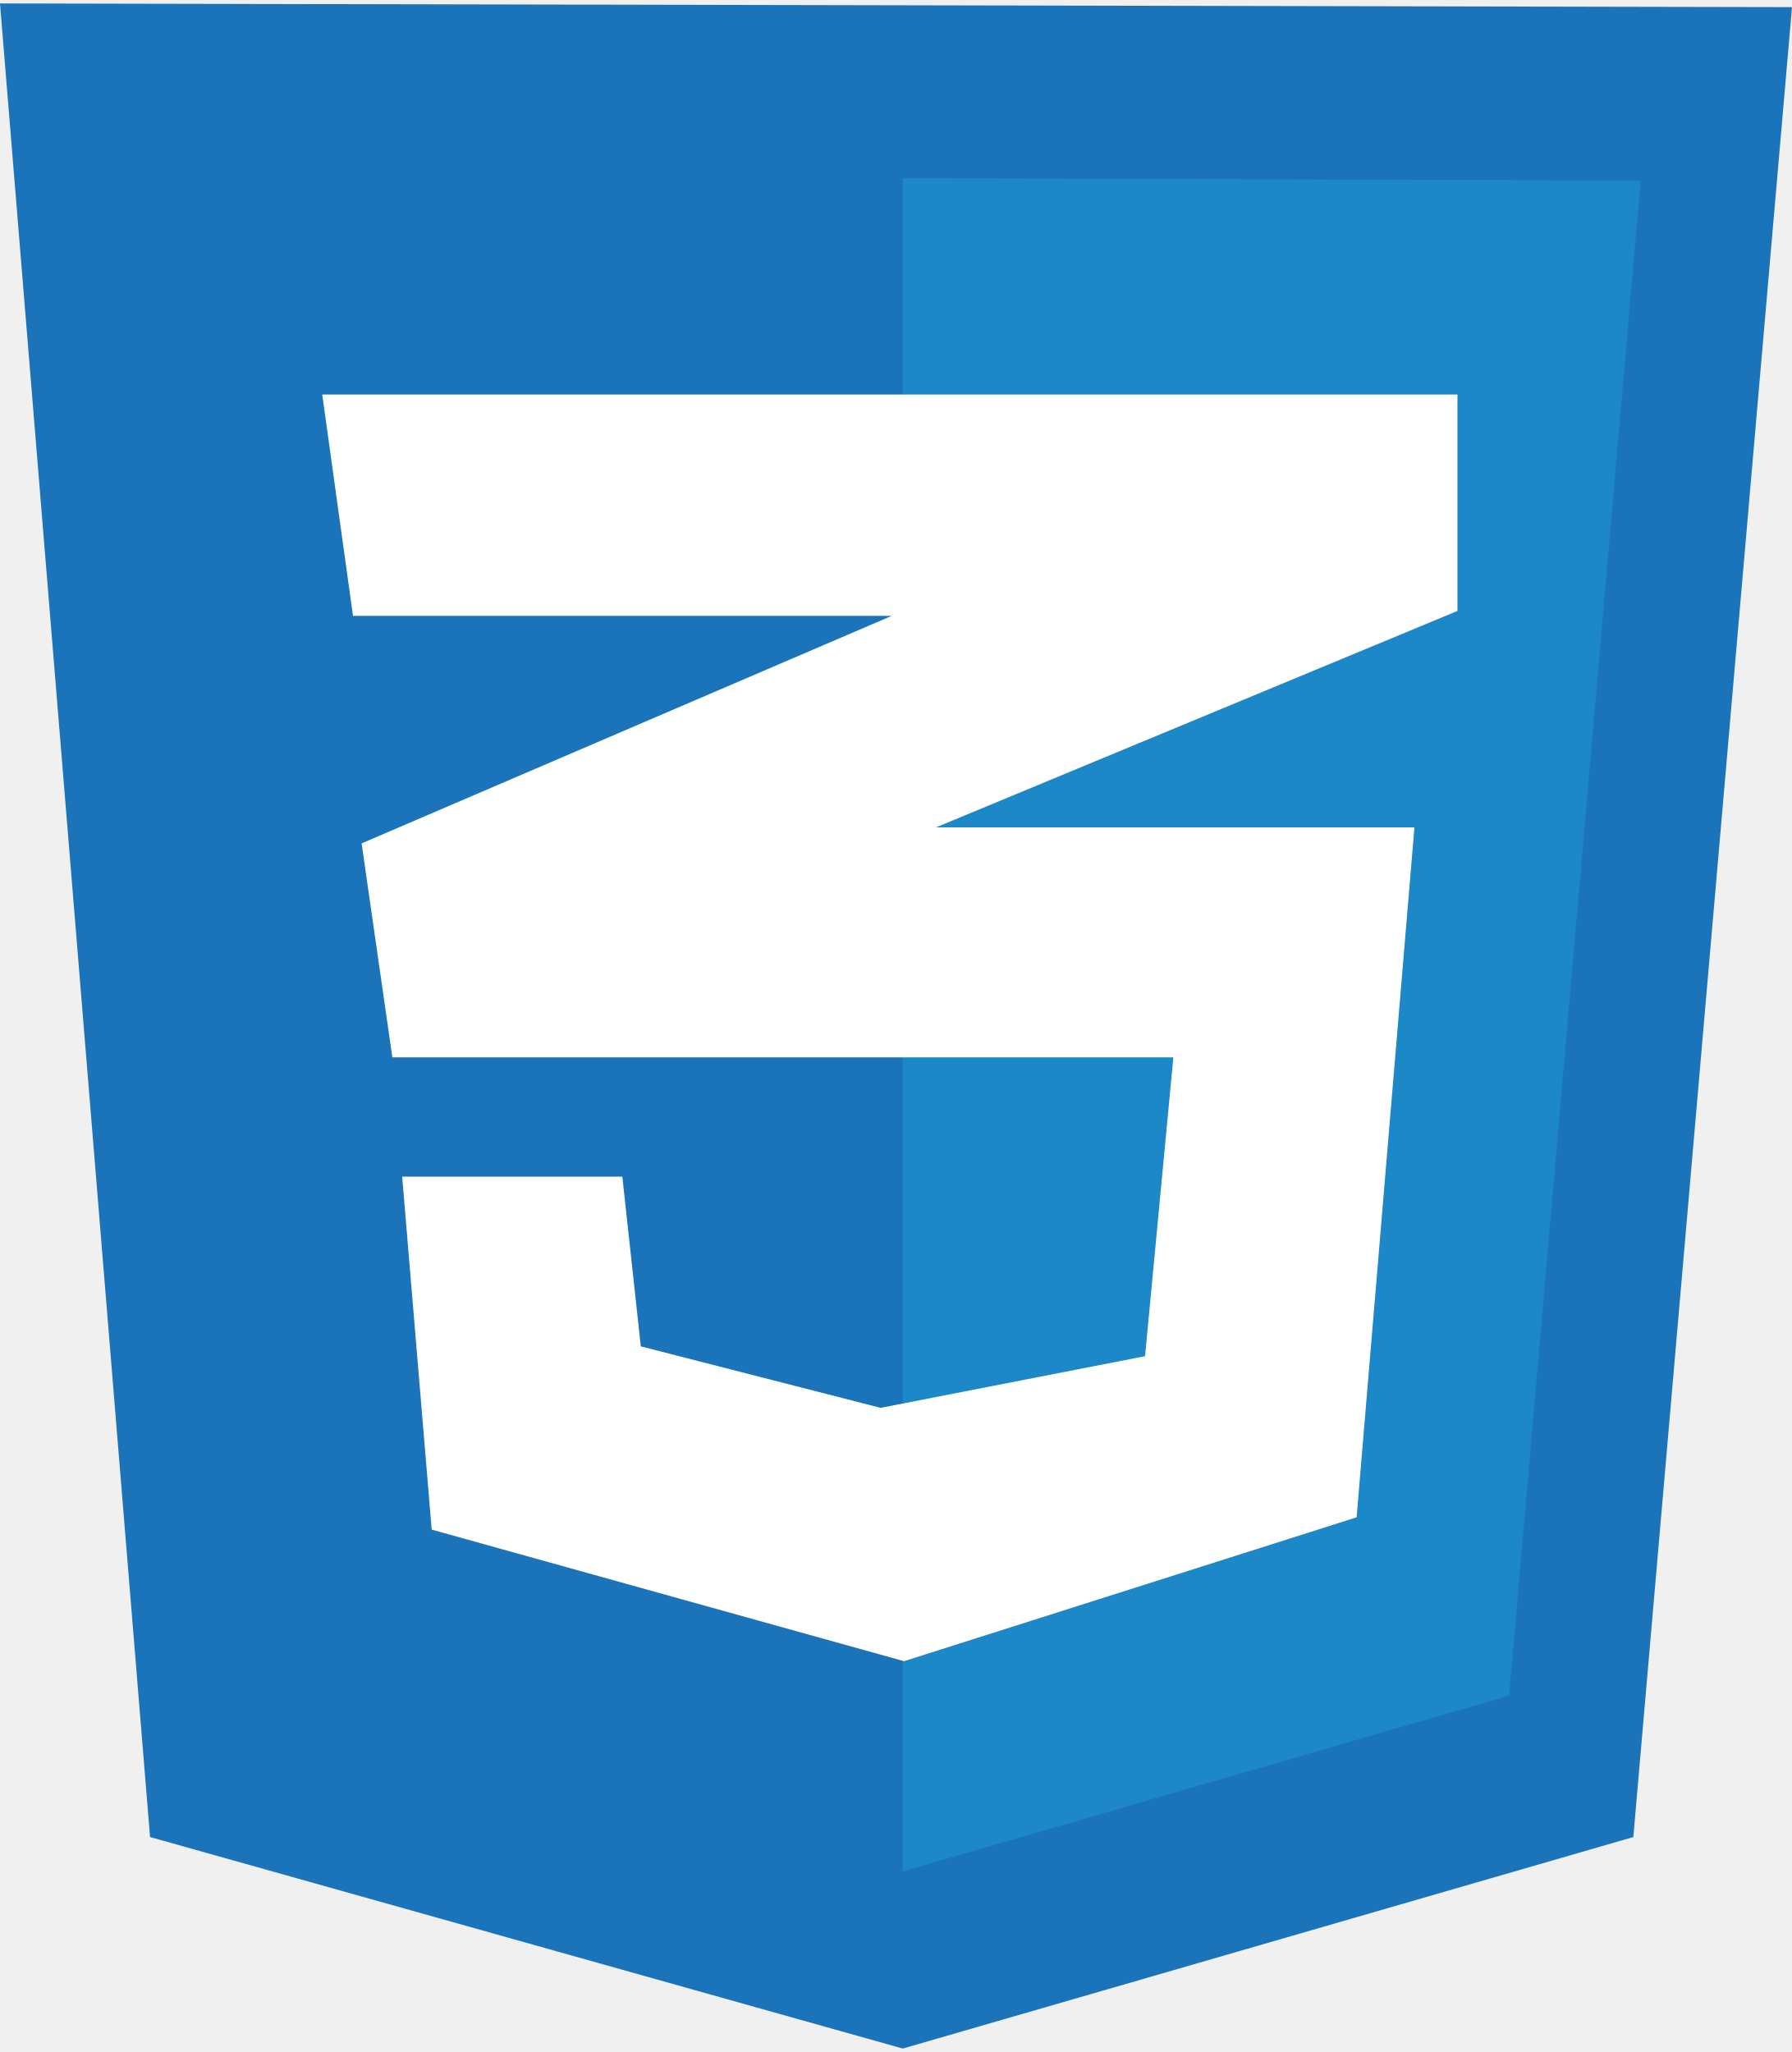
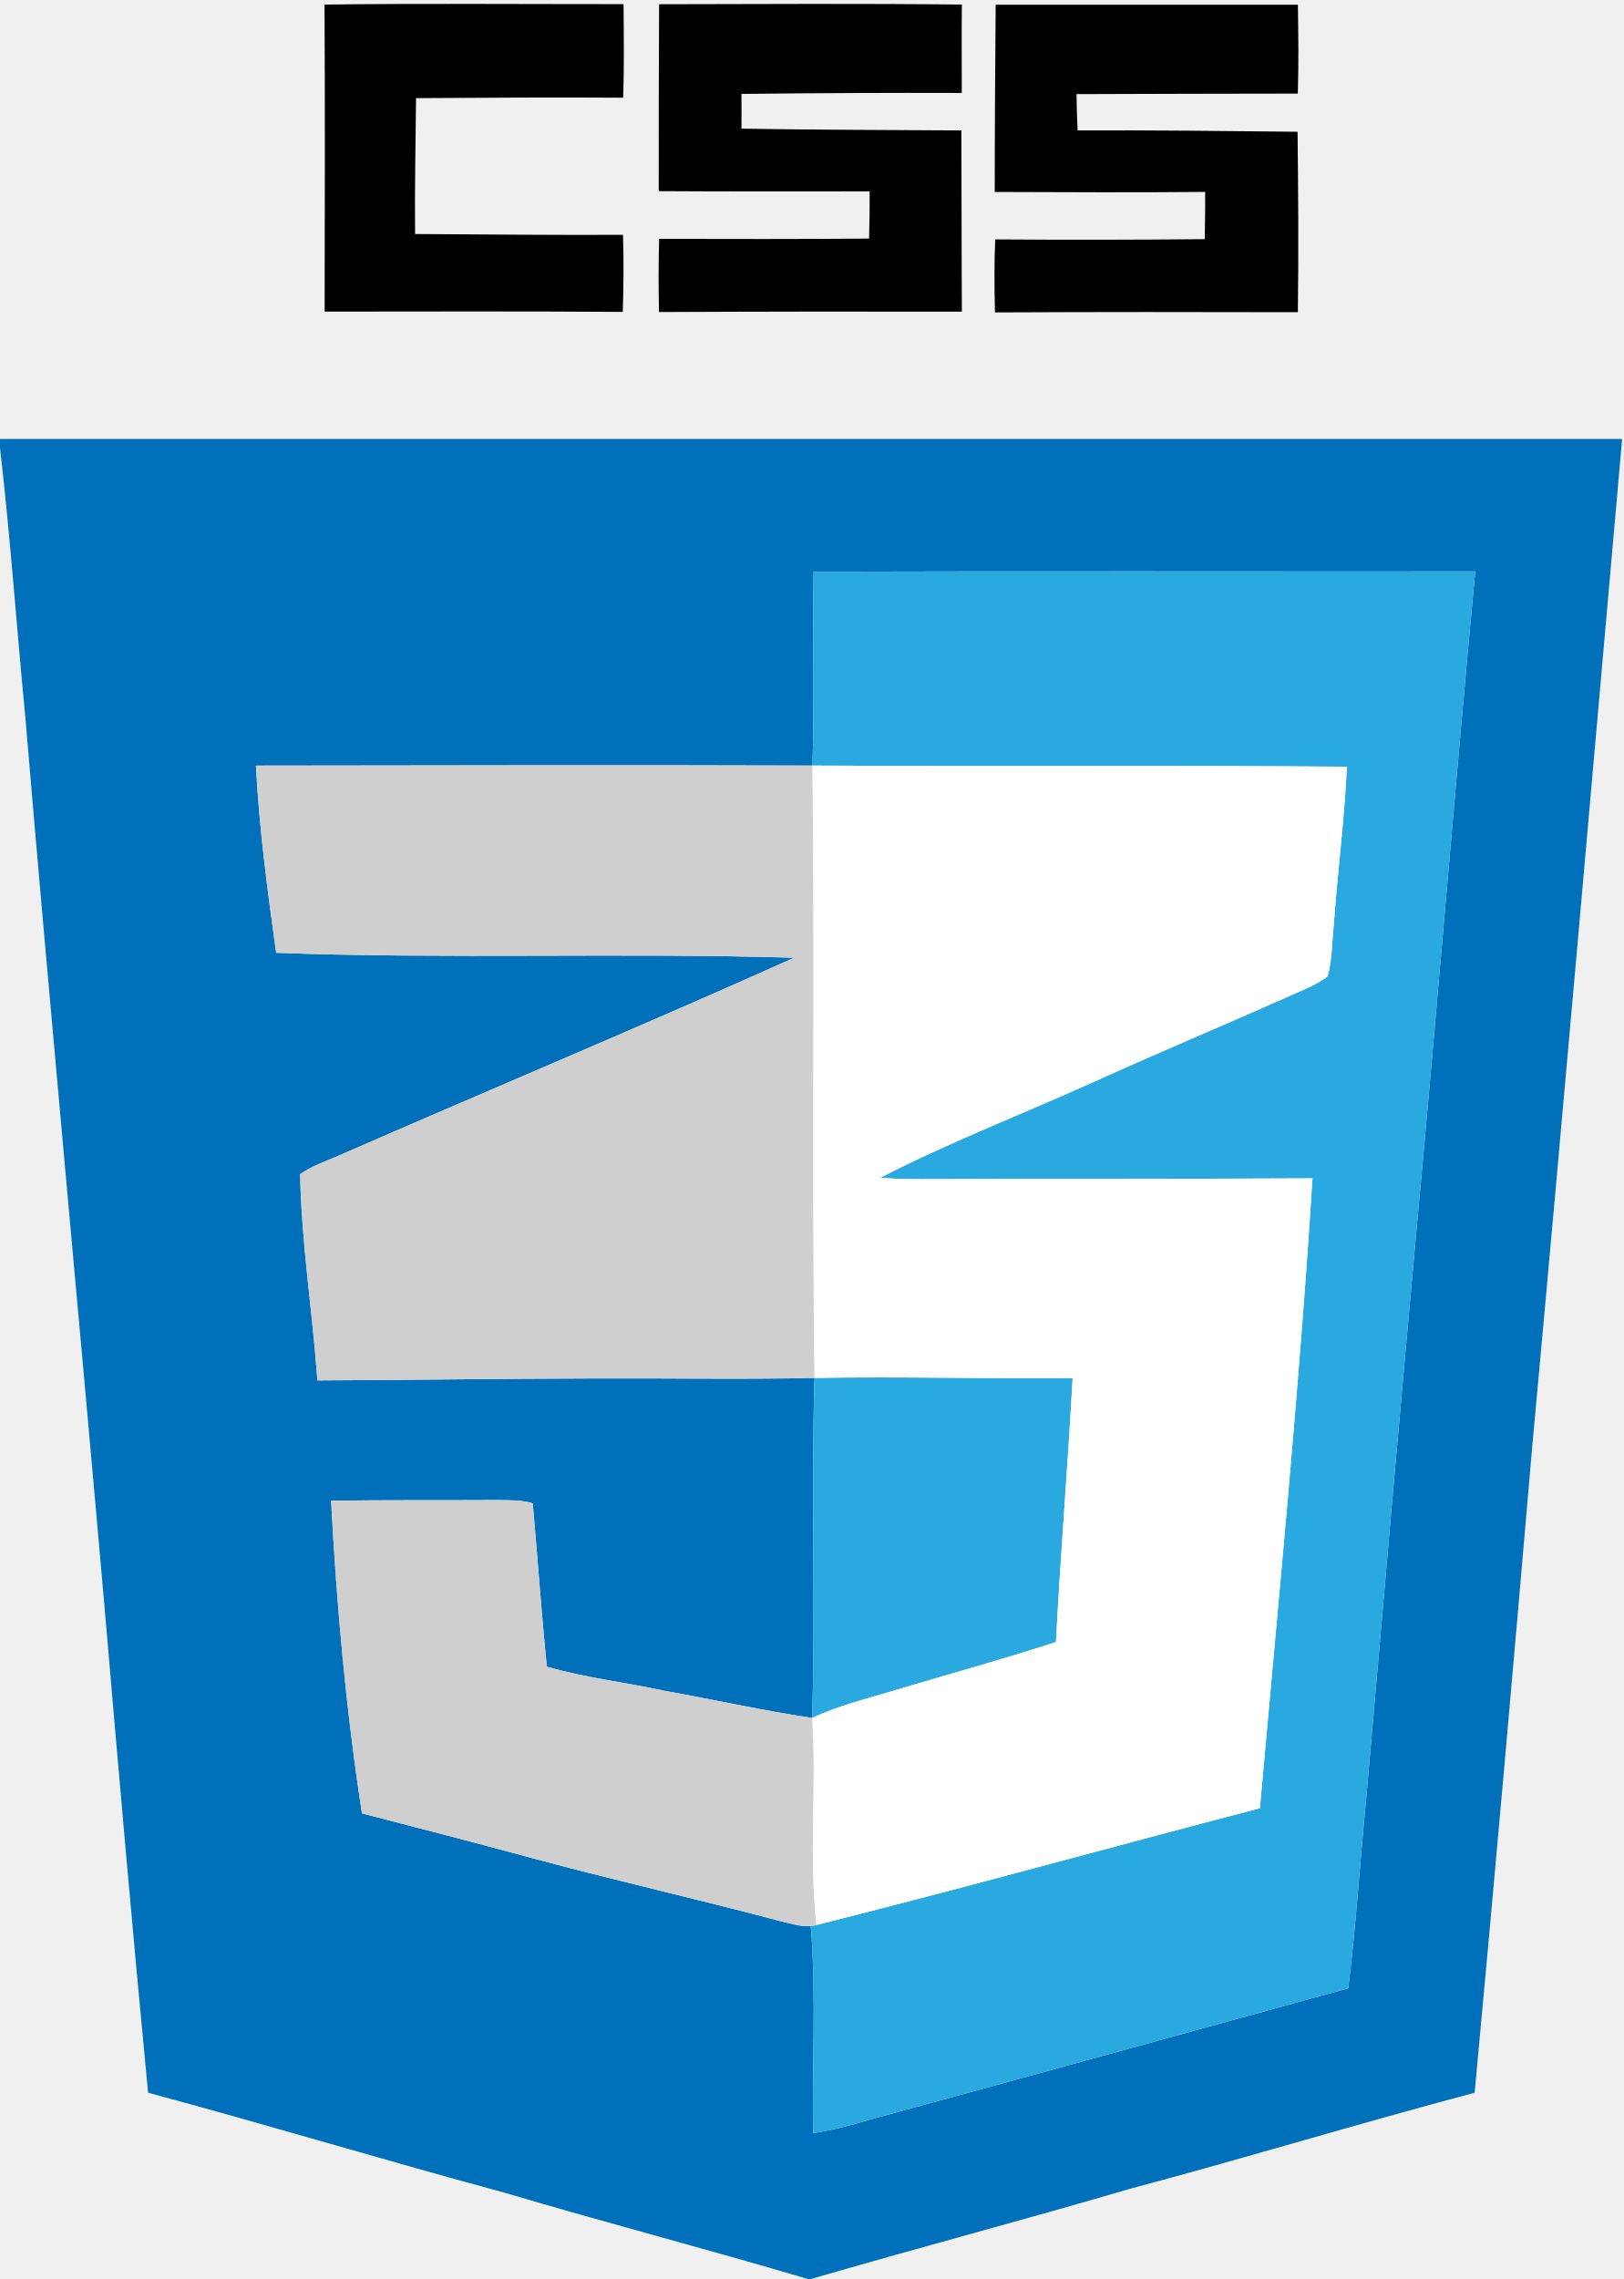
- <svg xmlns="http://www.w3.org/2000/svg" fill="none" height="2500" width="2183" viewBox="0 0 124 141.53">
-   <path d="M10.383 126.892L0 0l124 .255-10.979 126.637-50.553 14.638z" fill="#1b73ba" />
-   <path d="M62.468 129.275V12.085l51.064.17-9.106 104.85z" fill="#1c88c7" />
-   <path d="M100.851 27.064H22.298l2.128 15.318h37.276l-36.68 15.745 2.127 14.808h54.043l-1.958 20.68-18.298 3.575-16.595-4.255-1.277-11.745H27.83l2.042 24.426 32.681 9.106 31.32-9.957 4-47.745H64.765l36.085-14.978z" fill="#fff" />
+ <svg xmlns="http://www.w3.org/2000/svg" width="342pt" height="480pt" viewBox="0 0 342 480" version="1.1">
+   <g id="#000000ff">
+     <path fill="#000000" opacity="1.00" d=" M 68.37 0.96 C 89.37 0.70 110.37 0.88 131.37 0.87 C 131.42 7.44 131.52 14.01 131.28 20.58 C 116.73 20.48 102.19 20.58 87.65 20.67 C 87.55 30.21 87.36 39.75 87.45 49.29 C 102.05 49.38 116.66 49.52 131.26 49.46 C 131.43 54.86 131.37 60.28 131.21 65.69 C 110.27 65.55 89.33 65.61 68.39 65.63 C 68.44 44.07 68.48 22.52 68.37 0.96 Z" />
+     <path fill="#000000" opacity="1.00" d=" M 138.86 0.89 C 160.12 0.85 181.38 0.72 202.65 0.96 C 202.57 7.17 202.63 13.37 202.63 19.58 C 187.16 19.53 171.68 19.60 156.21 19.78 C 156.23 22.22 156.23 24.66 156.21 27.10 C 171.66 27.35 187.10 27.38 202.54 27.47 C 202.60 40.20 202.57 52.92 202.65 65.64 C 181.38 65.60 160.11 65.62 138.84 65.72 C 138.73 60.58 138.72 55.45 138.87 50.31 C 153.61 50.35 168.36 50.37 183.10 50.25 C 183.19 46.94 183.23 43.62 183.22 40.31 C 168.41 40.31 153.59 40.36 138.78 40.26 C 138.78 27.14 138.78 14.01 138.86 0.89 Z" />
+     <path fill="#000000" opacity="1.00" d=" M 209.77 1.00 C 230.99 1.00 252.22 1.00 273.44 1.00 C 273.53 7.24 273.62 13.48 273.42 19.71 C 257.88 19.70 242.34 19.79 226.80 19.82 C 226.84 22.37 226.90 24.92 227.03 27.47 C 242.48 27.40 257.93 27.59 273.37 27.75 C 273.51 40.42 273.61 53.09 273.43 65.76 C 252.16 65.70 230.89 65.70 209.62 65.80 C 209.49 60.68 209.45 55.54 209.67 50.42 C 224.38 50.53 239.10 50.51 253.82 50.37 C 253.86 47.05 253.93 43.73 253.90 40.42 C 239.13 40.56 224.35 40.48 209.57 40.43 C 209.57 27.29 209.67 14.14 209.77 1.00 Z" />
+   </g>
+   <g id="#0170baff">
+     <path fill="#0170ba" opacity="1.00" d=" M 0.00 92.46 C 113.92 92.45 227.83 92.44 341.75 92.46 C 335.48 163.31 329.31 234.16 322.78 304.99 C 318.90 350.26 314.90 395.53 310.68 440.77 C 286.37 447.21 262.30 454.55 238.00 461.02 C 215.68 467.57 193.18 473.50 170.85 480.00 L 170.19 480.00 C 148.94 473.68 127.48 468.12 106.23 461.80 C 81.15 455.04 56.29 447.50 31.20 440.77 C 27.93 406.86 24.98 372.93 22.07 339.00 C 16.58 276.31 10.61 213.66 5.33 150.96 C 3.50 132.09 2.19 113.16 0.00 94.33 L 0.00 92.46 M 171.41 120.41 C 171.17 134.02 171.59 147.64 171.17 161.24 C 132.09 161.10 93.00 161.21 53.92 161.25 C 54.59 174.46 56.36 187.58 58.18 200.68 C 94.54 202.03 130.95 200.63 167.31 201.72 C 135.50 215.99 103.30 229.43 71.35 243.40 C 68.61 244.62 65.68 245.54 63.23 247.32 C 63.50 261.83 65.84 276.26 66.87 290.74 C 86.25 290.67 105.62 290.36 125.00 290.33 C 140.53 290.25 156.07 290.56 171.60 290.22 C 170.86 314.08 171.83 337.97 171.10 361.83 C 160.65 360.28 150.33 357.95 139.92 356.10 C 131.71 354.31 123.30 353.38 115.21 351.03 C 114.06 339.58 113.26 328.09 112.24 316.63 C 109.90 315.91 107.42 315.98 105.00 315.94 C 93.26 316.01 81.51 315.90 69.76 316.08 C 70.91 338.11 72.89 360.11 76.26 381.93 C 87.84 384.95 99.44 387.91 111.00 391.06 C 128.71 395.88 146.64 399.89 164.38 404.63 C 166.49 405.08 168.62 405.86 170.81 405.68 C 171.99 420.17 171.08 434.75 171.30 449.28 C 175.39 448.62 179.41 447.61 183.36 446.39 C 216.94 437.27 250.48 427.98 284.04 418.77 C 285.71 405.57 286.49 392.28 287.81 379.05 C 291.30 338.83 294.82 298.61 298.48 258.40 C 302.77 212.40 306.48 166.35 310.80 120.35 C 264.33 120.39 217.87 120.26 171.41 120.41 Z" />
+   </g>
+   <g id="#29a9dfff">
+     <path fill="#29a9df" opacity="1.00" d=" M 171.41 120.41 C 217.87 120.26 264.33 120.39 310.80 120.35 C 306.48 166.35 302.77 212.40 298.48 258.40 C 294.82 298.61 291.30 338.83 287.81 379.05 C 286.49 392.28 285.71 405.57 284.04 418.77 C 250.48 427.98 216.94 437.27 183.36 446.39 C 179.41 447.61 175.39 448.62 171.30 449.28 C 171.08 434.75 171.99 420.17 170.81 405.68 C 171.11 405.62 171.72 405.50 172.02 405.44 C 203.25 397.60 234.27 388.97 265.43 380.85 C 269.37 336.65 273.74 292.47 276.51 248.18 C 250.01 248.32 223.50 248.24 197.00 248.35 C 193.14 248.37 189.28 248.35 185.44 248.07 C 199.70 240.73 214.70 234.91 229.34 228.36 C 243.39 221.99 257.61 216.02 271.71 209.77 C 274.43 208.52 277.33 207.48 279.72 205.62 C 280.66 202.17 280.61 198.56 280.98 195.03 C 281.79 183.83 283.23 172.69 283.77 161.48 C 246.24 161.18 208.71 161.44 171.17 161.24 C 171.59 147.64 171.17 134.02 171.41 120.41 Z" />
+     <path fill="#29a9df" opacity="1.00" d=" M 171.60 290.22 C 189.72 289.91 207.85 290.40 225.98 290.28 C 224.97 308.81 223.43 327.31 222.47 345.84 C 211.36 349.47 200.08 352.54 188.88 355.90 C 182.91 357.72 176.78 359.16 171.10 361.83 C 171.83 337.97 170.86 314.08 171.60 290.22 Z" />
+   </g>
+   <g id="#cfcfcfff">
+     <path fill="#cfcfcf" opacity="1.00" d=" M 53.92 161.25 C 93.00 161.21 132.09 161.10 171.17 161.24 C 171.68 204.24 171.04 247.24 171.60 290.22 C 156.07 290.56 140.53 290.25 125.00 290.33 C 105.62 290.36 86.25 290.67 66.87 290.74 C 65.84 276.26 63.50 261.83 63.23 247.32 C 65.68 245.54 68.61 244.62 71.35 243.40 C 103.30 229.43 135.50 215.99 167.31 201.72 C 130.95 200.63 94.54 202.03 58.18 200.68 C 56.36 187.58 54.59 174.46 53.92 161.25 Z" />
+     <path fill="#cfcfcf" opacity="1.00" d=" M 69.76 316.08 C 81.51 315.90 93.26 316.01 105.00 315.94 C 107.42 315.98 109.90 315.91 112.24 316.63 C 113.26 328.09 114.06 339.58 115.21 351.03 C 123.30 353.38 131.71 354.31 139.92 356.10 C 150.33 357.95 160.65 360.28 171.10 361.83 C 172.10 376.35 170.35 390.97 172.02 405.44 C 171.72 405.50 171.11 405.62 170.81 405.68 C 168.62 405.86 166.49 405.08 164.38 404.63 C 146.64 399.89 128.71 395.88 111.00 391.06 C 99.44 387.91 87.84 384.95 76.26 381.93 C 72.89 360.11 70.91 338.11 69.76 316.08 Z" />
+   </g>
+   <g id="#ffffffff">
+     <path fill="#ffffff" opacity="1.00" d=" M 171.17 161.24 C 208.71 161.44 246.24 161.18 283.77 161.48 C 283.23 172.69 281.79 183.83 280.98 195.03 C 280.61 198.56 280.66 202.17 279.72 205.62 C 277.33 207.48 274.43 208.52 271.71 209.77 C 257.61 216.02 243.39 221.99 229.34 228.36 C 214.70 234.91 199.70 240.73 185.44 248.07 C 189.28 248.35 193.14 248.37 197.00 248.35 C 223.50 248.24 250.01 248.32 276.51 248.18 C 273.74 292.47 269.37 336.65 265.43 380.85 C 234.27 388.97 203.25 397.60 172.02 405.44 C 170.35 390.97 172.10 376.35 171.10 361.83 C 176.78 359.16 182.91 357.72 188.88 355.90 C 200.08 352.54 211.36 349.47 222.47 345.84 C 223.43 327.31 224.97 308.81 225.98 290.28 C 207.85 290.40 189.72 289.91 171.60 290.22 C 171.04 247.24 171.68 204.24 171.17 161.24 Z" />
+   </g>
</svg>
